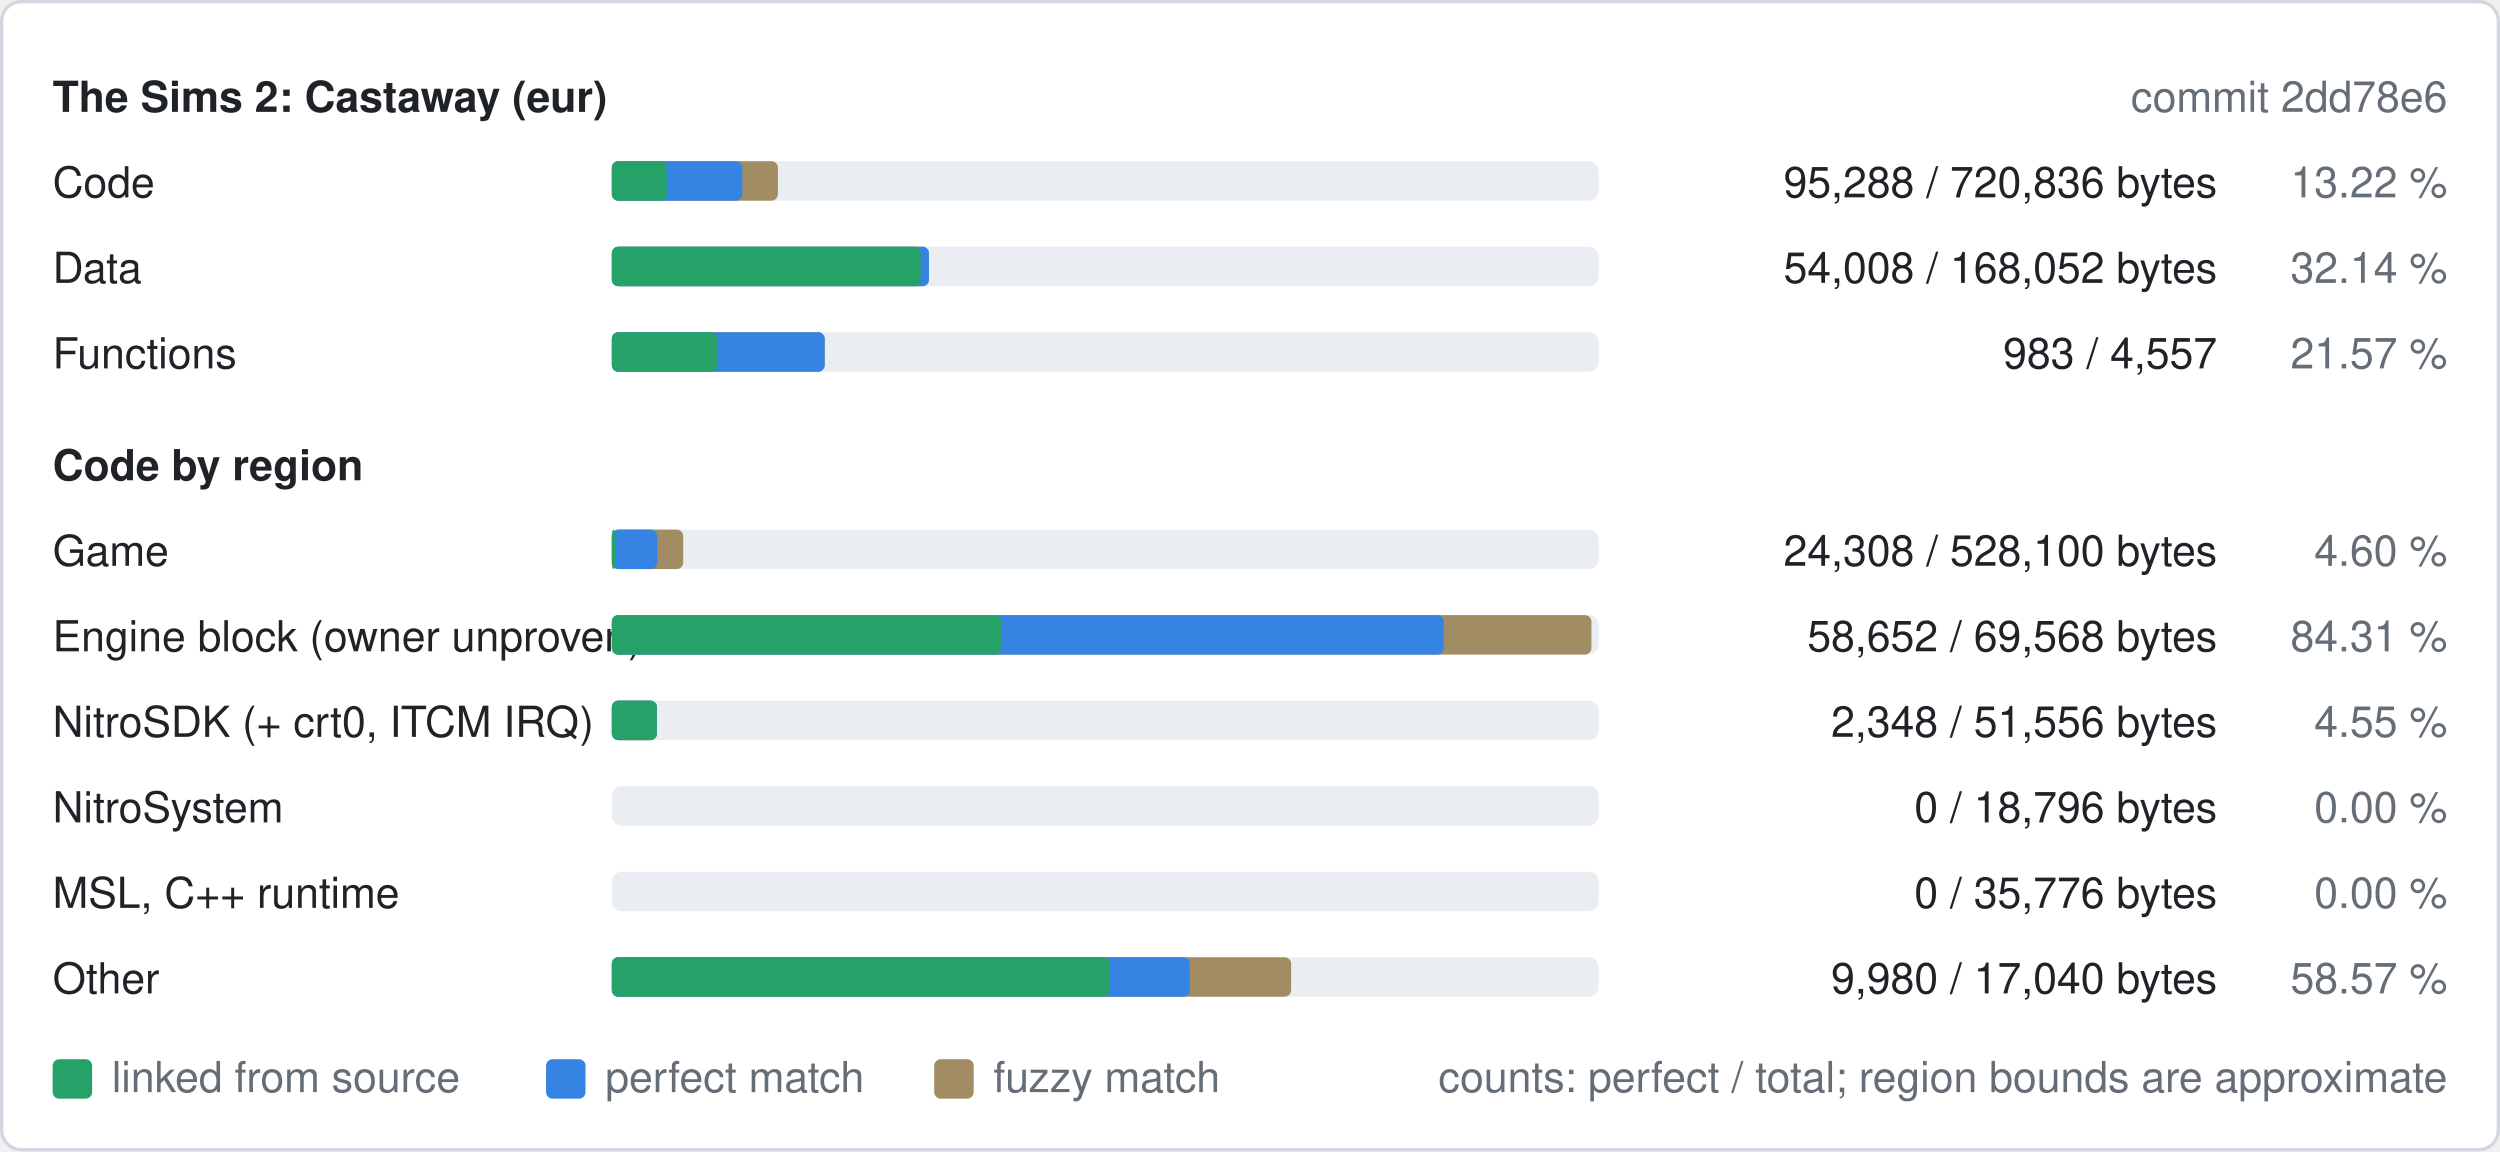
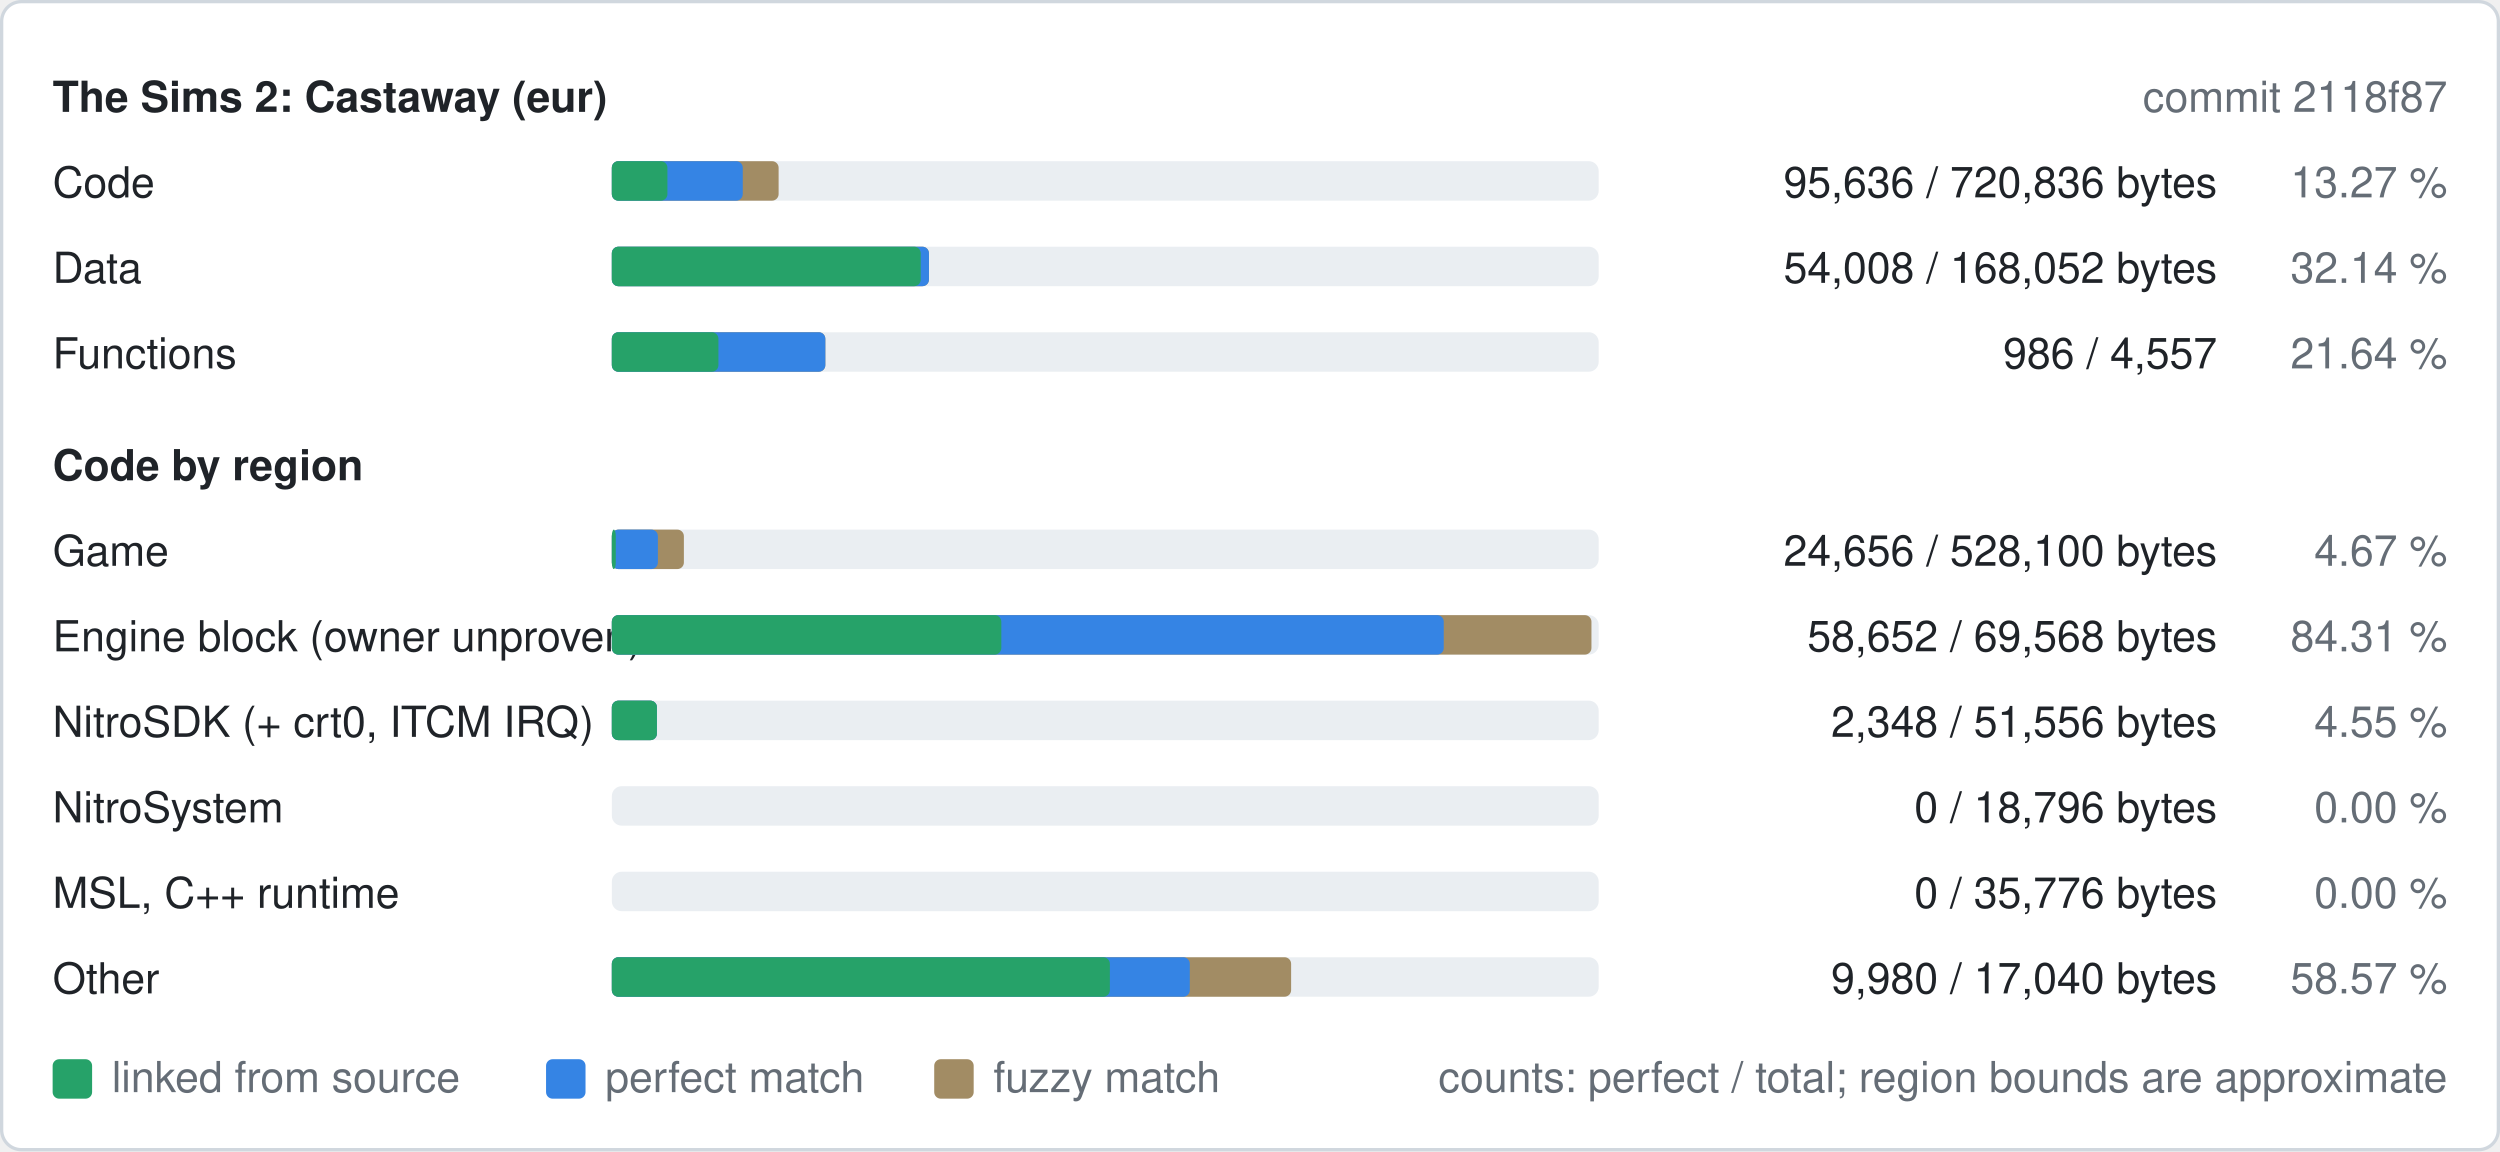
<svg xmlns="http://www.w3.org/2000/svg" width="760" height="350" viewBox="0 0 760 350" role="img" aria-label="Decompilation progress of eur">
  <style>
text{font-family:-apple-system,BlinkMacSystemFont,"Segoe UI",Helvetica,Arial,sans-serif;font-size:13px}
.b{font-weight:600}
.bg{fill:#ffffff;stroke:#d0d7de}.t{fill:#1f2328}.m{fill:#656d76}.track{fill:#eaeef2}.fuzzy{fill:#a28c64}.perfect{fill:#3584e4}.linked{fill:#26a269}
@media (prefers-color-scheme: dark){.bg{fill:#0d1117;stroke:#30363d}.t{fill:#e6edf3}.m{fill:#8d96a0}.track{fill:#21262d}.fuzzy{fill:#a28c64}.perfect{fill:#3584e4}.linked{fill:#2ec27e}}
</style>
  <rect class="bg" x="0.5" y="0.5" width="759" height="349" rx="6" />
  <text class="t b" x="16" y="34">The Sims 2: Castaway (eur)</text>
-   <text class="m" x="744" y="34" text-anchor="end">commit 2dd78e6</text>
+   <text class="m" x="744" y="34" text-anchor="end">commit 2118f87</text>
  <text class="t" x="16" y="60">Code</text>
  <rect class="track" x="186" y="49" width="300" height="12" rx="3" />
-   <rect class="fuzzy" x="186" y="49" width="50.5" height="12" rx="2" />
-   <rect class="perfect" x="186" y="49" width="39.7" height="12" rx="2" />
-   <rect class="linked" x="186" y="49" width="16.7" height="12" rx="2" />
-   <text class="t" x="674" y="60" text-anchor="end">95,288 / 720,836 bytes</text>
-   <text class="m" x="744" y="60" text-anchor="end">13.22 %</text>
+   <rect class="fuzzy" x="186" y="49" width="50.7" height="12" rx="2" />
+   <rect class="perfect" x="186" y="49" width="39.8" height="12" rx="2" />
+   <rect class="linked" x="186" y="49" width="16.9" height="12" rx="2" />
+   <text class="t" x="674" y="60" text-anchor="end">95,636 / 720,836 bytes</text>
+   <text class="m" x="744" y="60" text-anchor="end">13.27 %</text>
  <text class="t" x="16" y="86">Data</text>
  <rect class="track" x="186" y="75" width="300" height="12" rx="3" />
  <rect class="fuzzy" x="186" y="75" width="96.4" height="12" rx="2" />
  <rect class="perfect" x="186" y="75" width="96.4" height="12" rx="2" />
  <rect class="linked" x="186" y="75" width="93.9" height="12" rx="2" />
  <text class="t" x="674" y="86" text-anchor="end">54,008 / 168,052 bytes</text>
  <text class="m" x="744" y="86" text-anchor="end">32.14 %</text>
  <text class="t" x="16" y="112">Functions</text>
  <rect class="track" x="186" y="101" width="300" height="12" rx="3" />
-   <rect class="fuzzy" x="186" y="101" width="64.7" height="12" rx="2" />
-   <rect class="perfect" x="186" y="101" width="64.7" height="12" rx="2" />
-   <rect class="linked" x="186" y="101" width="32.2" height="12" rx="2" />
-   <text class="t" x="674" y="112" text-anchor="end">983 / 4,557</text>
-   <text class="m" x="744" y="112" text-anchor="end">21.57 %</text>
+   <rect class="fuzzy" x="186" y="101" width="64.9" height="12" rx="2" />
+   <rect class="perfect" x="186" y="101" width="64.9" height="12" rx="2" />
+   <rect class="linked" x="186" y="101" width="32.4" height="12" rx="2" />
+   <text class="t" x="674" y="112" text-anchor="end">986 / 4,557</text>
+   <text class="m" x="744" y="112" text-anchor="end">21.64 %</text>
  <text class="t b" x="16" y="146">Code by region</text>
  <text class="t" x="16" y="172">Game</text>
  <rect class="track" x="186" y="161" width="300" height="12" rx="3" />
-   <rect class="fuzzy" x="186" y="161" width="21.7" height="12" rx="2" />
-   <rect class="perfect" x="186" y="161" width="13.8" height="12" rx="2" />
-   <rect class="linked" x="186" y="161" width="1.0" height="12" rx="2" />
-   <text class="t" x="674" y="172" text-anchor="end">24,308 / 528,100 bytes</text>
-   <text class="m" x="744" y="172" text-anchor="end">4.60 %</text>
+   <rect class="fuzzy" x="186" y="161" width="21.9" height="12" rx="2" />
+   <rect class="perfect" x="186" y="161" width="14.0" height="12" rx="2" />
+   <rect class="linked" x="186" y="161" width="1.2" height="12" rx="2" />
+   <text class="t" x="674" y="172" text-anchor="end">24,656 / 528,100 bytes</text>
+   <text class="m" x="744" y="172" text-anchor="end">4.67 %</text>
  <text class="t" x="16" y="198">Engine block (owner unproven)</text>
  <rect class="track" x="186" y="187" width="300" height="12" rx="3" />
  <rect class="fuzzy" x="186" y="187" width="297.8" height="12" rx="2" />
  <rect class="perfect" x="186" y="187" width="252.9" height="12" rx="2" />
  <rect class="linked" x="186" y="187" width="118.4" height="12" rx="2" />
  <text class="t" x="674" y="198" text-anchor="end">58,652 / 69,568 bytes</text>
  <text class="m" x="744" y="198" text-anchor="end">84.31 %</text>
  <text class="t" x="16" y="224">NitroSDK (+ crt0, ITCM IRQ)</text>
  <rect class="track" x="186" y="213" width="300" height="12" rx="3" />
  <rect class="fuzzy" x="186" y="213" width="13.7" height="12" rx="2" />
  <rect class="perfect" x="186" y="213" width="13.7" height="12" rx="2" />
  <rect class="linked" x="186" y="213" width="13.7" height="12" rx="2" />
  <text class="t" x="674" y="224" text-anchor="end">2,348 / 51,556 bytes</text>
  <text class="m" x="744" y="224" text-anchor="end">4.55 %</text>
  <text class="t" x="16" y="250">NitroSystem</text>
  <rect class="track" x="186" y="239" width="300" height="12" rx="3" />
  <text class="t" x="674" y="250" text-anchor="end">0 / 18,796 bytes</text>
  <text class="m" x="744" y="250" text-anchor="end">0.00 %</text>
  <text class="t" x="16" y="276">MSL, C++ runtime</text>
  <rect class="track" x="186" y="265" width="300" height="12" rx="3" />
  <text class="t" x="674" y="276" text-anchor="end">0 / 35,776 bytes</text>
  <text class="m" x="744" y="276" text-anchor="end">0.00 %</text>
  <text class="t" x="16" y="302">Other</text>
  <rect class="track" x="186" y="291" width="300" height="12" rx="3" />
  <rect class="fuzzy" x="186" y="291" width="206.5" height="12" rx="2" />
  <rect class="perfect" x="186" y="291" width="175.7" height="12" rx="2" />
  <rect class="linked" x="186" y="291" width="151.4" height="12" rx="2" />
  <text class="t" x="674" y="302" text-anchor="end">9,980 / 17,040 bytes</text>
  <text class="m" x="744" y="302" text-anchor="end">58.57 %</text>
  <rect class="linked" x="16" y="322" width="12" height="12" rx="2" />
  <text class="m" x="34" y="332">linked from source</text>
  <rect class="perfect" x="166" y="322" width="12" height="12" rx="2" />
  <text class="m" x="184" y="332">perfect match</text>
  <rect class="fuzzy" x="284" y="322" width="12" height="12" rx="2" />
  <text class="m" x="302" y="332">fuzzy match</text>
  <text class="m" x="744" y="332" text-anchor="end">counts: perfect / total; region bounds are approximate</text>
</svg>
